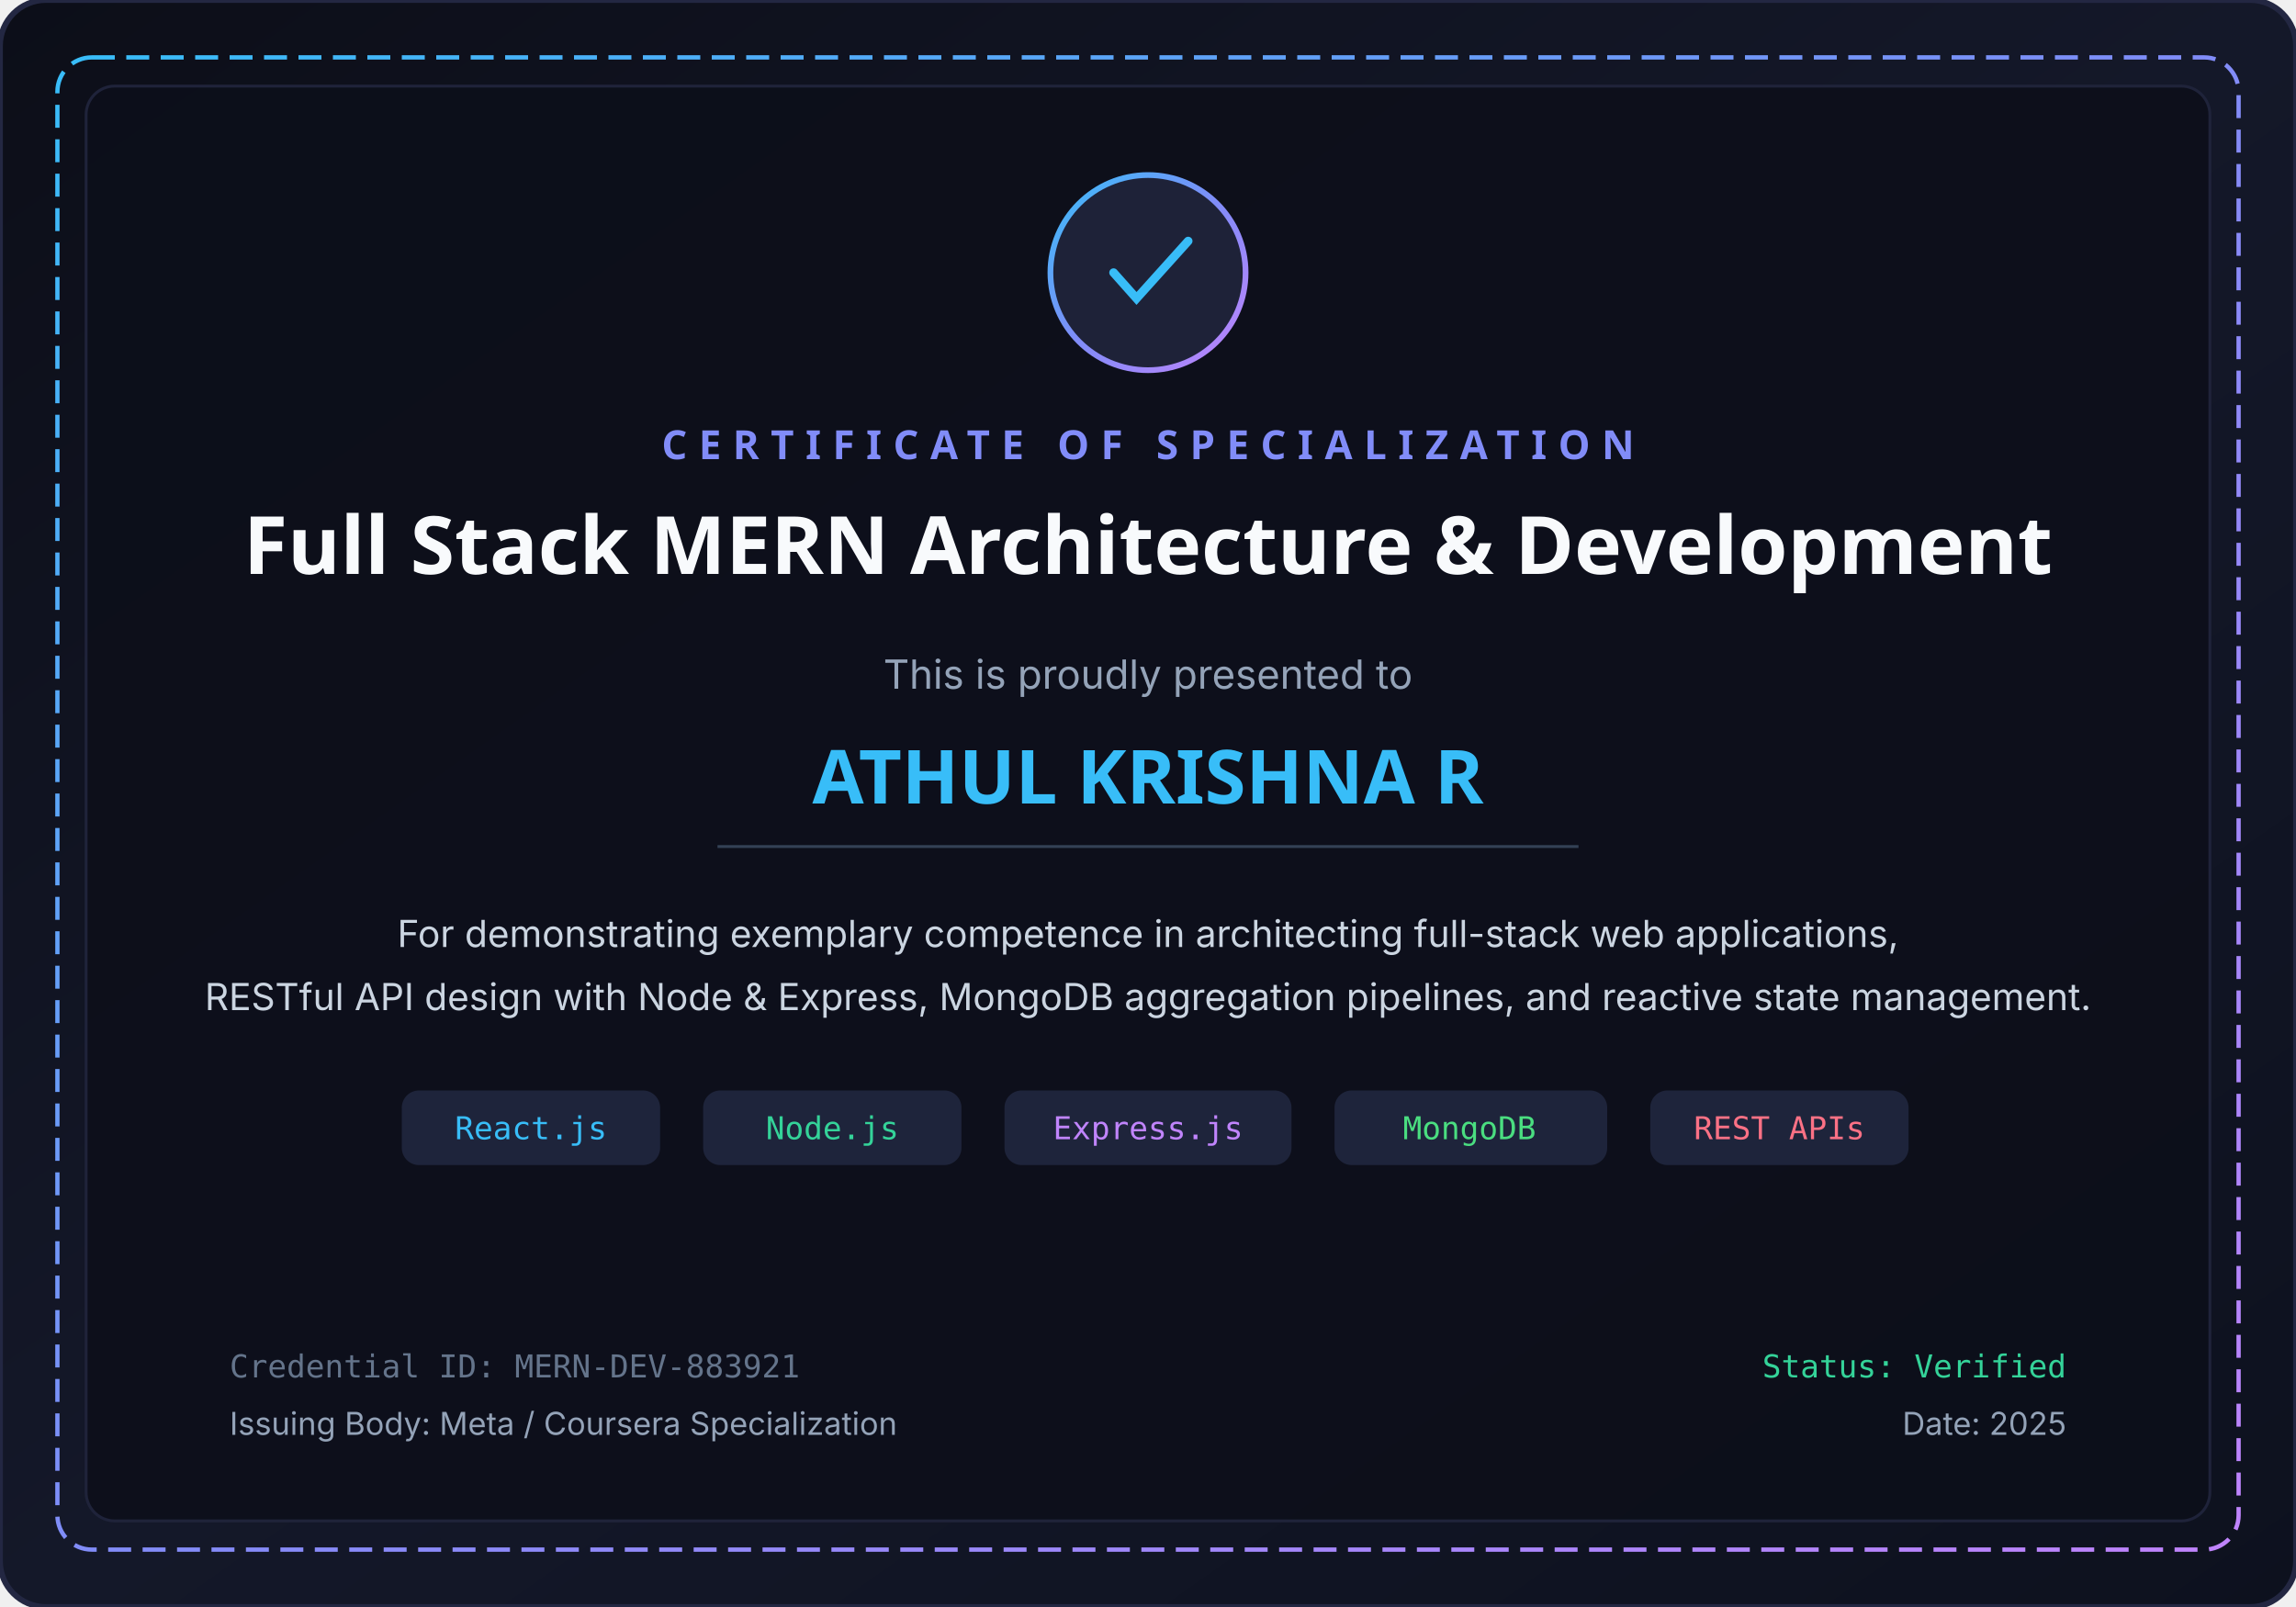
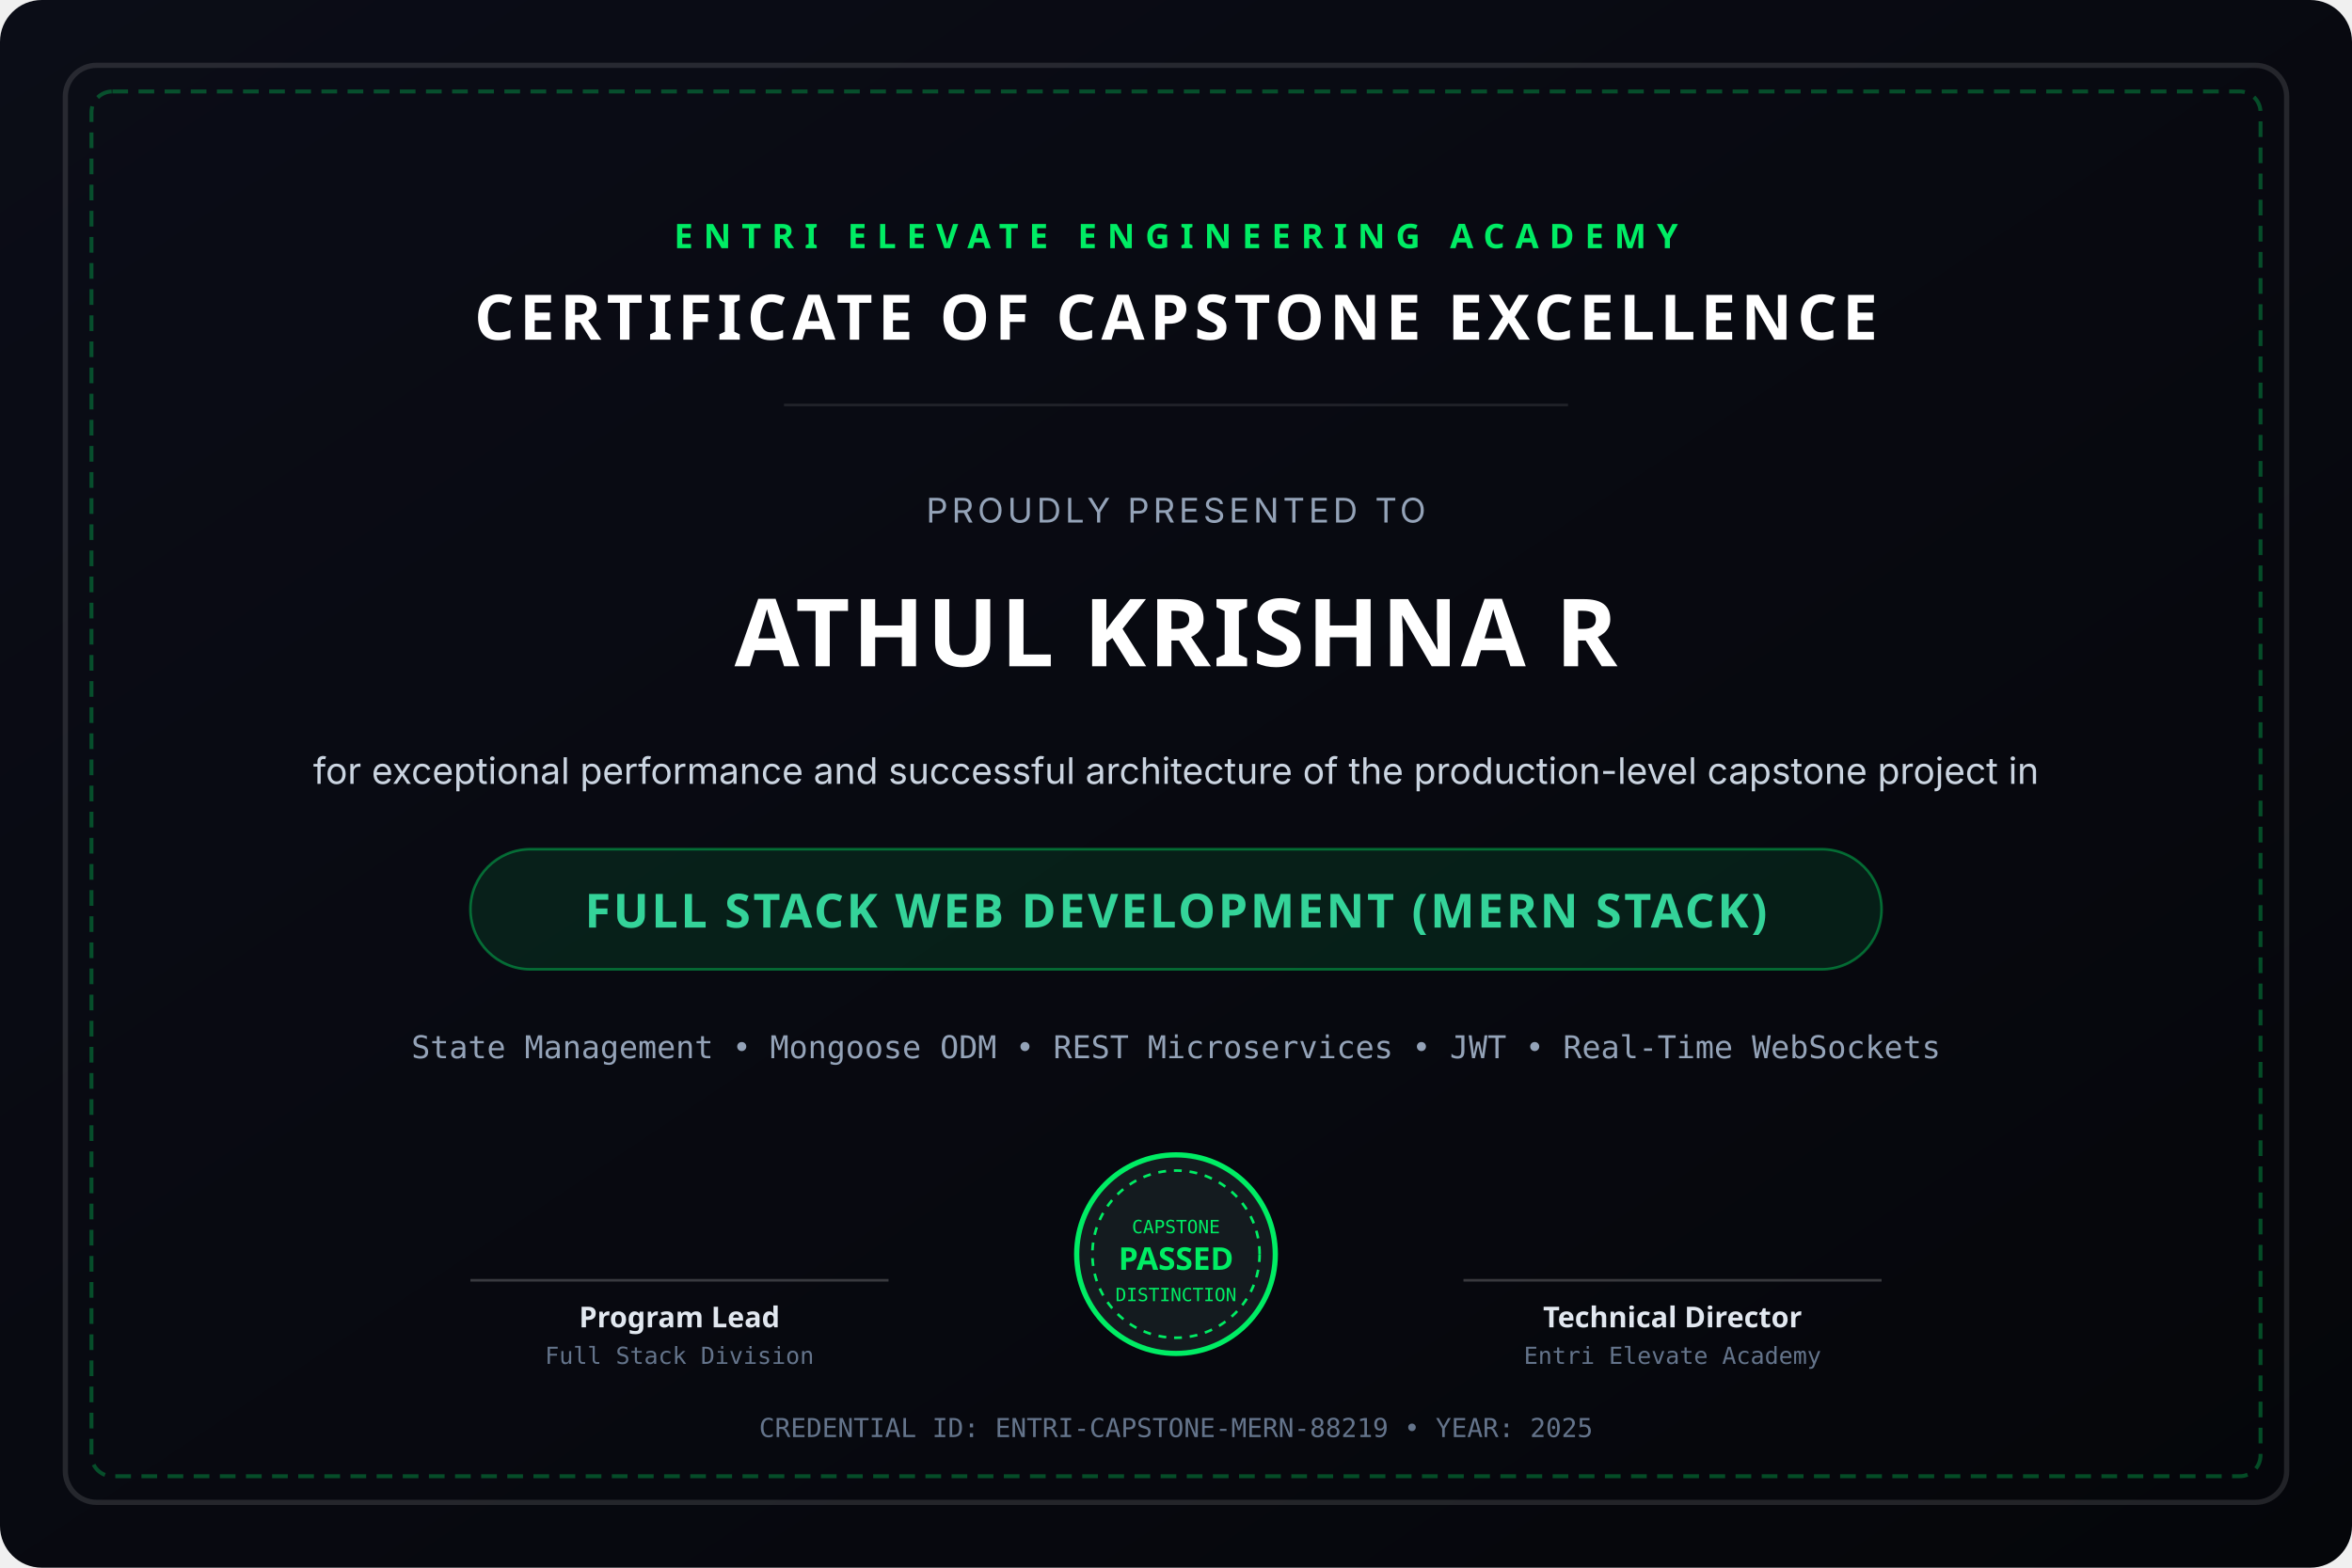
- <svg xmlns="http://www.w3.org/2000/svg" viewBox="0 0 800 560" width="800" height="560">
+ <svg xmlns="http://www.w3.org/2000/svg" viewBox="0 0 900 600" fill="none">
  <defs>
-     <linearGradient id="certBgMern" x1="0%" y1="0%" x2="100%" y2="100%">
-       <stop offset="0%" stop-color="#0c0e18" />
-       <stop offset="50%" stop-color="#141829" />
-       <stop offset="100%" stop-color="#0d111e" />
+     <linearGradient id="mernBgGrad" x1="0%" y1="0%" x2="100%" y2="100%">
+       <stop offset="0%" stop-color="#0B0D17" />
+       <stop offset="100%" stop-color="#05060A" />
    </linearGradient>
-     <linearGradient id="goldBorder" x1="0%" y1="0%" x2="100%" y2="100%">
-       <stop offset="0%" stop-color="#38bdf8" />
-       <stop offset="50%" stop-color="#818cf8" />
-       <stop offset="100%" stop-color="#c084fc" />
+     <linearGradient id="mernGrad" x1="0%" y1="0%" x2="100%" y2="100%">
+       <stop offset="0%" stop-color="#00ED64" />
+       <stop offset="50%" stop-color="#61DAFB" />
+       <stop offset="100%" stop-color="#FF4A17" />
    </linearGradient>
  </defs>
-   <rect width="800" height="560" rx="16" fill="url(#certBgMern)" stroke="#232742" stroke-width="2" />
-   <rect x="20" y="20" width="760" height="520" rx="12" fill="none" stroke="url(#goldBorder)" stroke-width="1.5" stroke-dasharray="8 4" />
-   <rect x="30" y="30" width="740" height="500" rx="10" fill="#0d0f1a" fill-opacity="0.9" stroke="#1f233a" />
-   <circle cx="400" cy="95" r="34" fill="#1e2238" stroke="url(#goldBorder)" stroke-width="2" />
-   <path d="M 388,95 L 396,104 L 414,84" fill="none" stroke="#38bdf8" stroke-width="3" stroke-linecap="round" />
-   <text x="400" y="160" font-family="'Space Grotesk', sans-serif" font-size="14" font-weight="600" fill="#818cf8" letter-spacing="4" text-anchor="middle">CERTIFICATE OF SPECIALIZATION</text>
-   <text x="400" y="200" font-family="'Space Grotesk', sans-serif" font-size="28" font-weight="800" fill="#f8fafc" text-anchor="middle">Full Stack MERN Architecture &amp; Development</text>
-   <text x="400" y="240" font-family="'Inter', sans-serif" font-size="14" fill="#94a3b8" text-anchor="middle">This is proudly presented to</text>
-   <text x="400" y="280" font-family="'Space Grotesk', sans-serif" font-size="26" font-weight="700" fill="#38bdf8" text-anchor="middle">ATHUL KRISHNA R</text>
-   <line x1="250" y1="295" x2="550" y2="295" stroke="#334155" stroke-width="1" />
-   <text x="400" y="330" font-family="'Inter', sans-serif" font-size="13" fill="#cbd5e1" text-anchor="middle">For demonstrating exemplary competence in architecting full-stack web applications,</text>
-   <text x="400" y="352" font-family="'Inter', sans-serif" font-size="13" fill="#cbd5e1" text-anchor="middle">RESTful API design with Node &amp; Express, MongoDB aggregation pipelines, and reactive state management.</text>
-   <g transform="translate(140, 380)">
-     <rect x="0" y="0" width="90" height="26" rx="6" fill="#1e243b" />
-     <text x="45" y="17" font-family="'JetBrains Mono', monospace" font-size="11" fill="#38bdf8" text-anchor="middle">React.js</text>
-     <rect x="105" y="0" width="90" height="26" rx="6" fill="#1e243b" />
-     <text x="150" y="17" font-family="'JetBrains Mono', monospace" font-size="11" fill="#34d399" text-anchor="middle">Node.js</text>
-     <rect x="210" y="0" width="100" height="26" rx="6" fill="#1e243b" />
-     <text x="260" y="17" font-family="'JetBrains Mono', monospace" font-size="11" fill="#c084fc" text-anchor="middle">Express.js</text>
-     <rect x="325" y="0" width="95" height="26" rx="6" fill="#1e243b" />
-     <text x="372" y="17" font-family="'JetBrains Mono', monospace" font-size="11" fill="#4ade80" text-anchor="middle">MongoDB</text>
-     <rect x="435" y="0" width="90" height="26" rx="6" fill="#1e243b" />
-     <text x="480" y="17" font-family="'JetBrains Mono', monospace" font-size="11" fill="#fb7185" text-anchor="middle">REST APIs</text>
+   <rect width="900" height="600" rx="16" fill="url(#mernBgGrad)" />
+   <rect x="25" y="25" width="850" height="550" rx="12" stroke="#ffffff" stroke-opacity="0.12" stroke-width="2" />
+   <rect x="35" y="35" width="830" height="530" rx="8" stroke="#00ED64" stroke-opacity="0.3" stroke-width="1.5" stroke-dasharray="6 4" />
+   <text x="450" y="95" font-family="'Space Grotesk', sans-serif" font-size="13" font-weight="700" fill="#00ED64" letter-spacing="4" text-anchor="middle">ENTRI ELEVATE ENGINEERING ACADEMY</text>
+   <text x="450" y="130" font-family="'Space Grotesk', sans-serif" font-size="24" font-weight="800" fill="#ffffff" letter-spacing="2" text-anchor="middle">CERTIFICATE OF CAPSTONE EXCELLENCE</text>
+   <line x1="300" y1="155" x2="600" y2="155" stroke="#ffffff" stroke-opacity="0.1" stroke-width="1" />
+   <text x="450" y="200" font-family="'Inter', sans-serif" font-size="13" fill="#94A3B8" letter-spacing="1.5" text-anchor="middle">PROUDLY PRESENTED TO</text>
+   <text x="450" y="255" font-family="'Space Grotesk', sans-serif" font-size="36" font-weight="800" fill="#ffffff" letter-spacing="1" text-anchor="middle">ATHUL KRISHNA R</text>
+   <text x="450" y="300" font-family="'Inter', sans-serif" font-size="14" fill="#CBD5E1" text-anchor="middle">for exceptional performance and successful architecture of the production-level capstone project in</text>
+   <rect x="180" y="325" width="540" height="46" rx="23" fill="#00ED64" fill-opacity="0.1" stroke="#00ED64" stroke-opacity="0.4" />
+   <text x="450" y="355" font-family="'Space Grotesk', sans-serif" font-size="18" font-weight="700" fill="#34D399" letter-spacing="1" text-anchor="middle">FULL STACK WEB DEVELOPMENT (MERN STACK)</text>
+   <text x="450" y="405" font-family="'JetBrains Mono', monospace" font-size="12" fill="#94A3B8" text-anchor="middle">State Management • Mongoose ODM • REST Microservices • JWT • Real-Time WebSockets</text>
+   <g transform="translate(450, 480)">
+     <circle cx="0" cy="0" r="38" fill="#141B1F" stroke="#00ED64" stroke-width="2" />
+     <circle cx="0" cy="0" r="32" stroke="#00ED64" stroke-dasharray="3 3" />
+     <text x="0" y="-8" font-family="'JetBrains Mono', monospace" font-size="7" fill="#00ED64" text-anchor="middle">CAPSTONE</text>
+     <text x="0" y="6" font-family="'Space Grotesk', sans-serif" font-size="12" font-weight="900" fill="#00ED64" text-anchor="middle">PASSED</text>
+     <text x="0" y="18" font-family="'JetBrains Mono', monospace" font-size="7" fill="#00ED64" text-anchor="middle">DISTINCTION</text>
  </g>
-   <text x="80" y="480" font-family="'JetBrains Mono', monospace" font-size="11" fill="#64748b">Credential ID: MERN-DEV-883921</text>
-   <text x="80" y="500" font-family="'Inter', sans-serif" font-size="11" fill="#94a3b8">Issuing Body: Meta / Coursera Specialization</text>
-   <text x="720" y="480" font-family="'JetBrains Mono', monospace" font-size="11" fill="#34d399" text-anchor="end">Status: Verified</text>
-   <text x="720" y="500" font-family="'Inter', sans-serif" font-size="11" fill="#94a3b8" text-anchor="end">Date: 2025</text>
+   <g transform="translate(180, 490)">
+     <line x1="0" y1="0" x2="160" y2="0" stroke="#ffffff" stroke-opacity="0.2" />
+     <text x="80" y="18" font-family="'Space Grotesk', sans-serif" font-size="11" font-weight="600" fill="#E2E8F0" text-anchor="middle">Program Lead</text>
+     <text x="80" y="32" font-family="'JetBrains Mono', monospace" font-size="9" fill="#64748B" text-anchor="middle">Full Stack Division</text>
+   </g>
+   <g transform="translate(560, 490)">
+     <line x1="0" y1="0" x2="160" y2="0" stroke="#ffffff" stroke-opacity="0.2" />
+     <text x="80" y="18" font-family="'Space Grotesk', sans-serif" font-size="11" font-weight="600" fill="#E2E8F0" text-anchor="middle">Technical Director</text>
+     <text x="80" y="32" font-family="'JetBrains Mono', monospace" font-size="9" fill="#64748B" text-anchor="middle">Entri Elevate Academy</text>
+   </g>
+   <text x="450" y="550" font-family="'JetBrains Mono', monospace" font-size="10" fill="#64748B" text-anchor="middle">CREDENTIAL ID: ENTRI-CAPSTONE-MERN-88219 • YEAR: 2025</text>
</svg>
